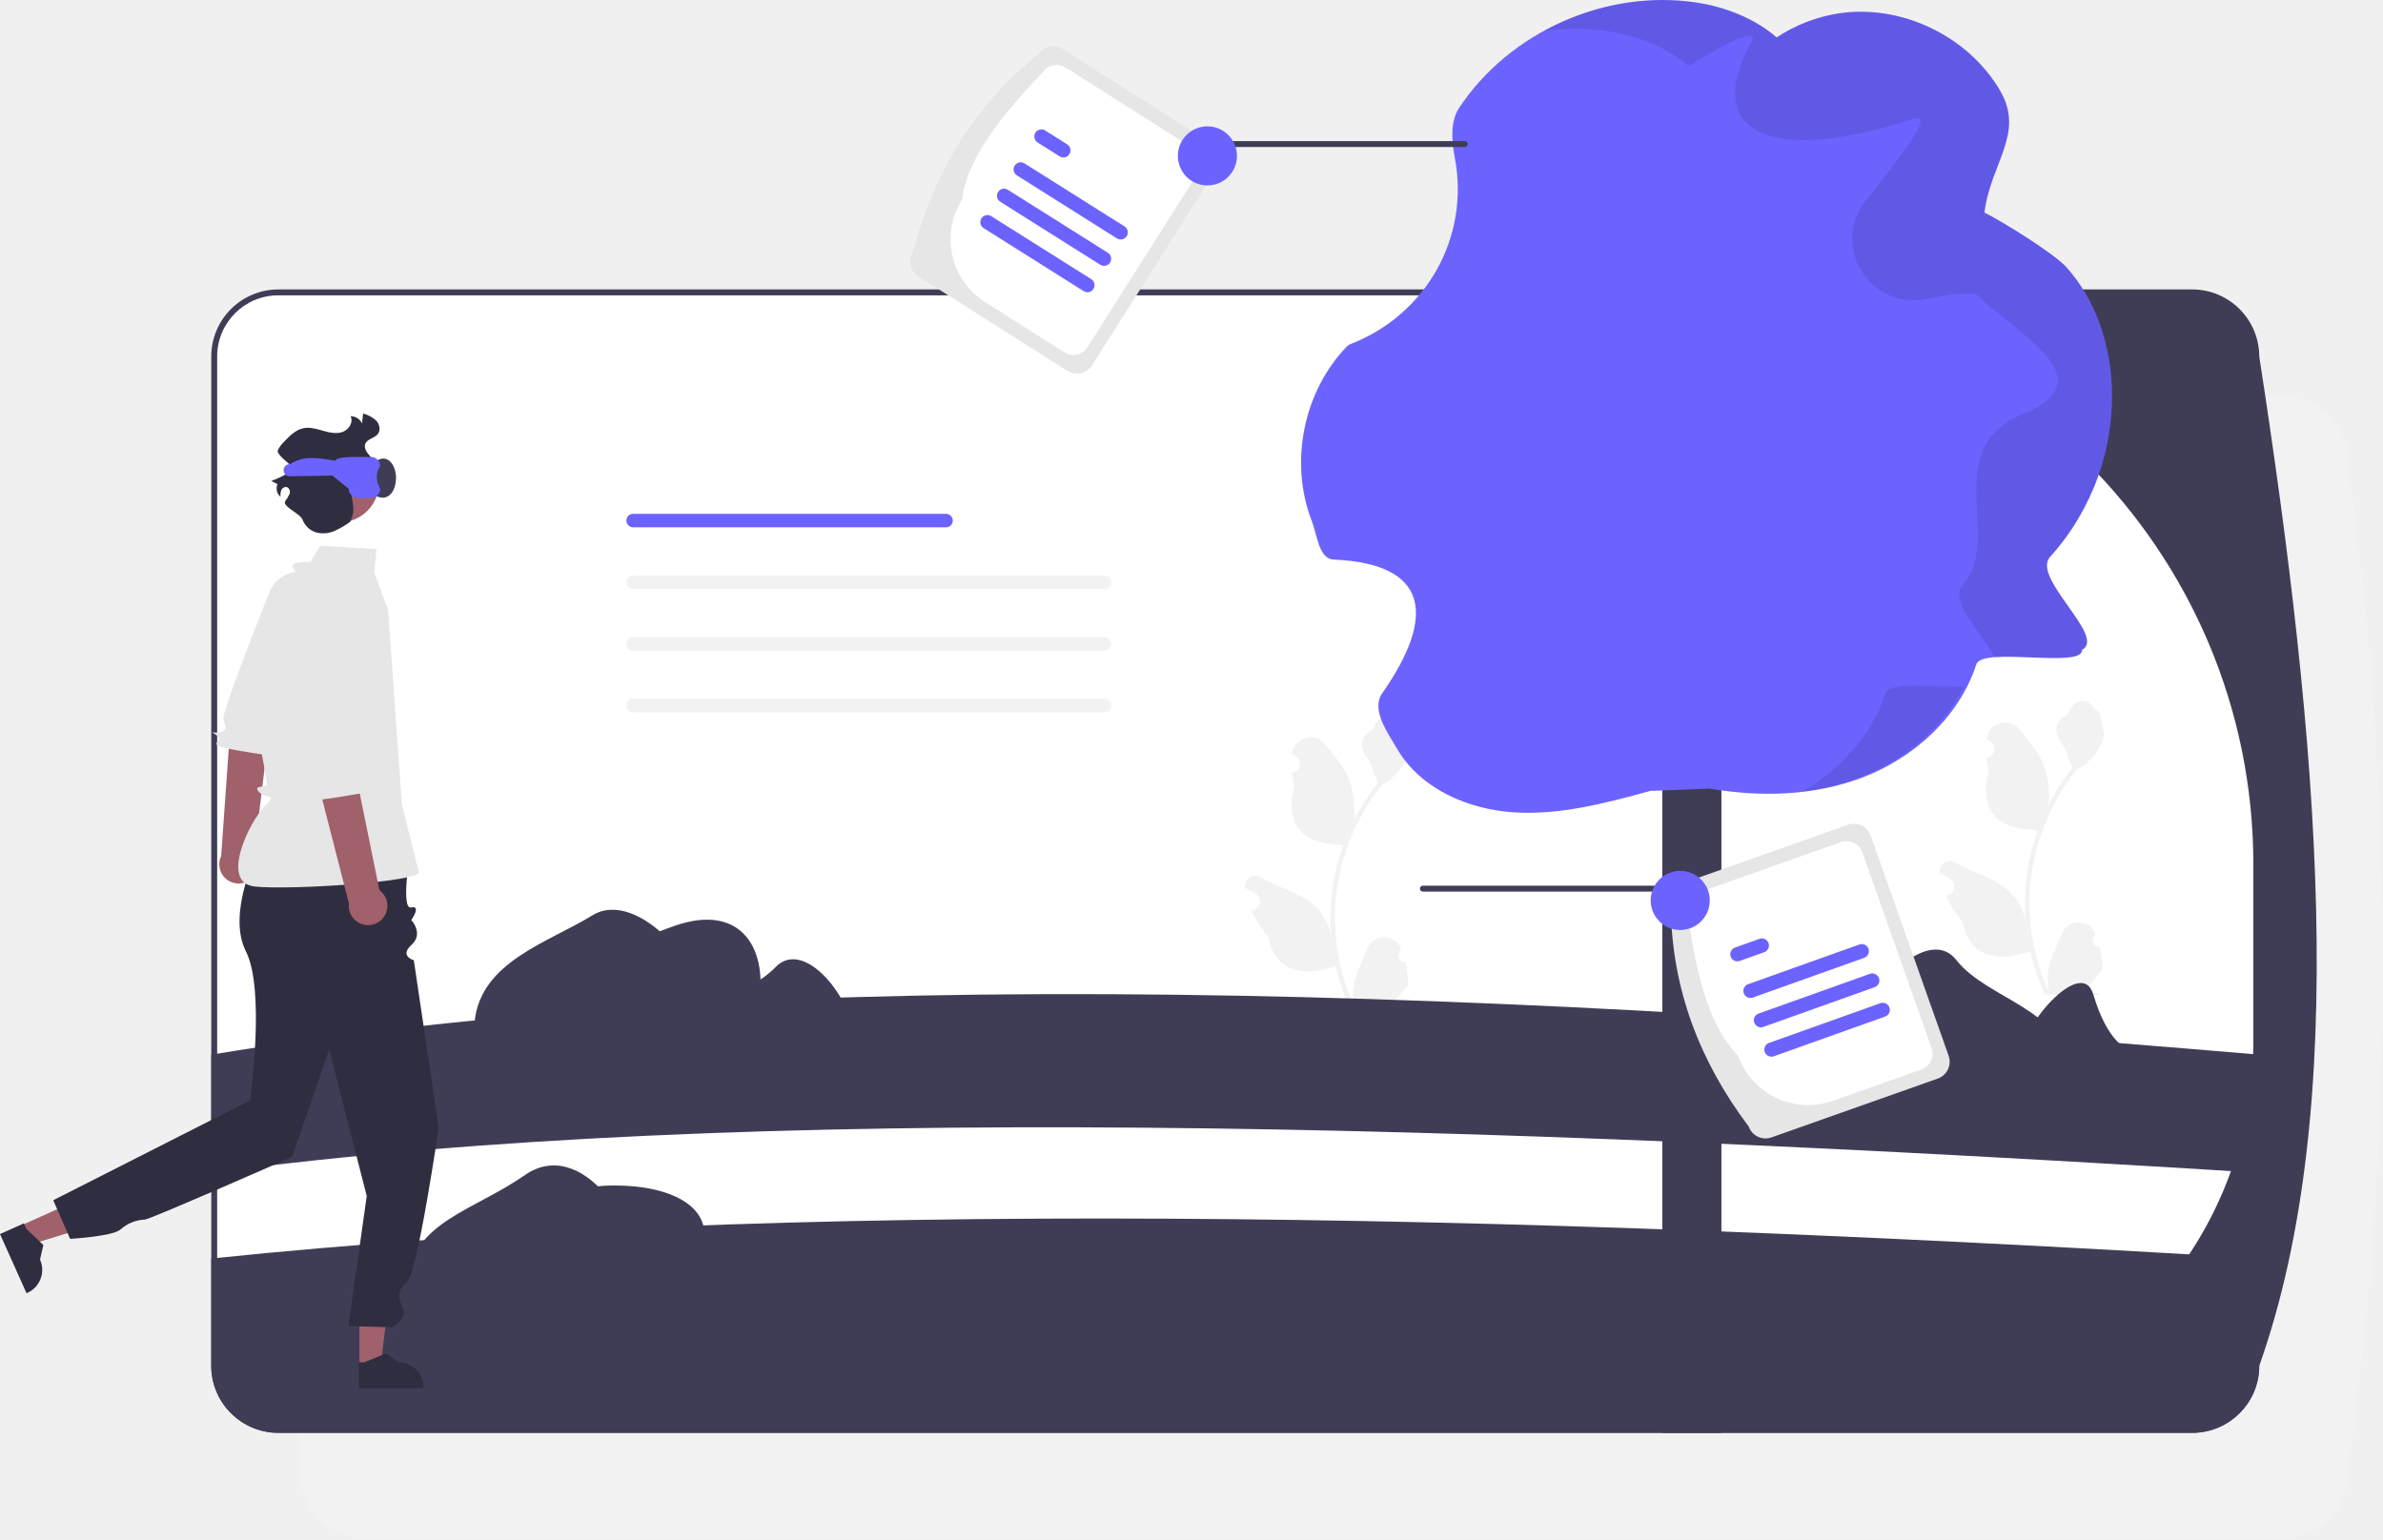
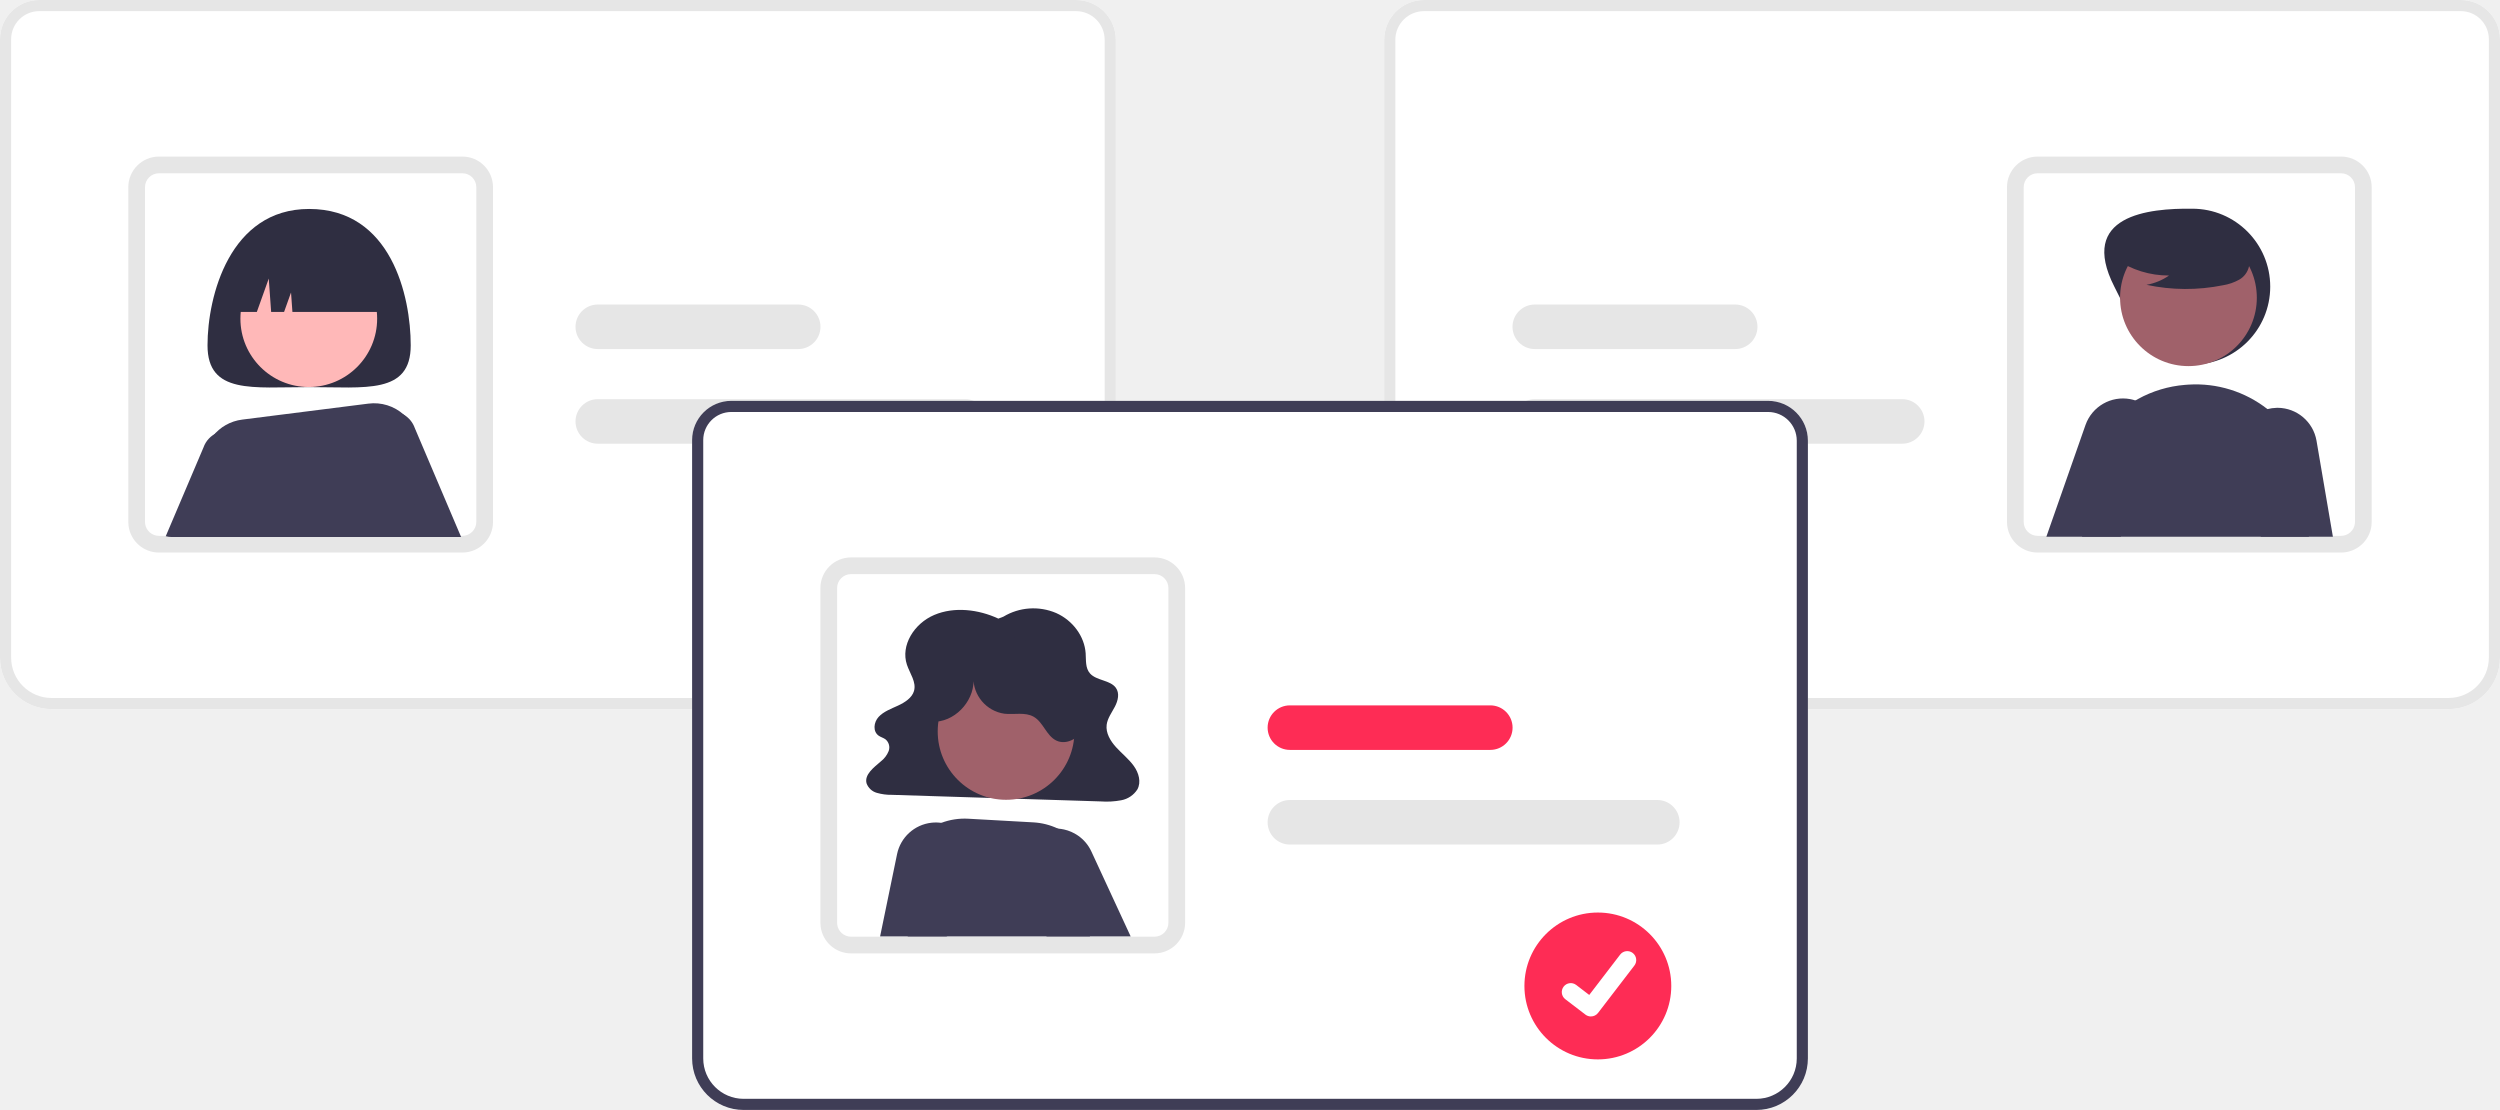
- <svg xmlns="http://www.w3.org/2000/svg" data-name="Layer 1" width="806.352" height="520.956" viewBox="0 0 806.352 520.956">
-   <path d="M968.618,323.478h-647.62a22.717,22.717,0,0,0-22.69,22.69v341.62a22.581,22.581,0,0,0,6.18,15.54c.4.43.82.84,1.25,1.22a22.524,22.524,0,0,0,15.26,5.93h647.62a22.717,22.717,0,0,0,22.69-22.69,1235.16,1235.16,0,0,0,0-341.62A22.717,22.717,0,0,0,968.618,323.478Z" transform="translate(-196.8242 -189.5222)" fill="#f2f2f2" />
-   <path d="M938.618,287.478h-647.62a22.717,22.717,0,0,0-22.69,22.69v341.62a22.581,22.581,0,0,0,6.18,15.54c.4.43.82.84,1.25,1.22a22.524,22.524,0,0,0,15.26,5.93h647.62a22.717,22.717,0,0,0,22.69-22.69v-341.62A22.717,22.717,0,0,0,938.618,287.478Z" transform="translate(-196.8242 -189.5222)" fill="#fff" />
-   <path d="M672.348,515.138a2.269,2.269,0,0,1-1.645-3.933l.155-.618q-.031-.074-.062-.148a6.094,6.094,0,0,0-11.241.042c-1.839,4.428-4.179,8.864-4.756,13.546a18.029,18.029,0,0,0,.316,6.2,72.281,72.281,0,0,1-6.575-30.021,69.766,69.766,0,0,1,.433-7.783q.358-3.178.995-6.31a73.119,73.119,0,0,1,14.5-30.99,19.459,19.459,0,0,0,8.093-8.397,14.843,14.843,0,0,0,1.35-4.056c-.394.052-1.486-5.949-1.188-6.317-.549-.833-1.532-1.247-2.131-2.06-2.982-4.043-7.091-3.337-9.236,2.157-4.582,2.313-4.627,6.148-1.815,9.837,1.789,2.347,2.035,5.522,3.604,8.035-.162.207-.329.407-.491.614a73.591,73.591,0,0,0-7.681,12.169,30.592,30.592,0,0,0-1.826-14.21c-1.748-4.217-5.025-7.769-7.91-11.415a6.279,6.279,0,0,0-11.184,3.083q-.009.081-.017.161.643.363,1.259.77a3.078,3.078,0,0,1-1.241,5.602l-.063.01a30.628,30.628,0,0,0,.807,4.579c-3.702,14.316,4.29,19.53,15.701,19.764.252.129.497.258.749.381a75.115,75.115,0,0,0-4.043,19.028,71.245,71.245,0,0,0,.052,11.503l-.019-.136a18.826,18.826,0,0,0-6.427-10.87c-4.946-4.063-11.933-5.559-17.268-8.824a3.533,3.533,0,0,0-5.411,3.437l.022.143a20.675,20.675,0,0,1,2.319,1.117q.643.363,1.259.77a3.078,3.078,0,0,1-1.241,5.602l-.063.01c-.045.006-.084.013-.129.019a30.655,30.655,0,0,0,5.639,8.829c2.315,12.497,12.256,13.683,22.89,10.044h.006a75.092,75.092,0,0,0,5.044,14.726h18.02c.065-.2.123-.407.181-.607a20.475,20.475,0,0,1-4.986-.297c1.337-1.641,2.674-3.294,4.011-4.935a1.119,1.119,0,0,0,.084-.097c.678-.84,1.363-1.673,2.041-2.512l0-.001a29.991,29.991,0,0,0-.879-7.64Z" transform="translate(-196.8242 -189.5222)" fill="#f2f2f2" />
-   <path d="M961.308,546.478v36.31a22.717,22.717,0,0,1-22.69,22.69h-647.62a22.524,22.524,0,0,1-15.26-5.93c-.43-.38-.85-.79-1.25-1.22a22.581,22.581,0,0,1-6.18-15.54v-36.31C465.46,513.919,707.919,524.941,961.308,546.478Z" transform="translate(-196.8242 -189.5222)" fill="#3f3d56" />
-   <path d="M961.308,586.478v36.31a22.717,22.717,0,0,1-22.69,22.69h-647.62a22.524,22.524,0,0,1-15.26-5.93c-.43-.38-.85-.79-1.25-1.22a22.581,22.581,0,0,1-6.18-15.54v-36.31C449.778,562.194,696.726,570.013,961.308,586.478Z" transform="translate(-196.8242 -189.5222)" fill="#fff" />
-   <path d="M961.308,615.478v36.31a22.717,22.717,0,0,1-22.69,22.69h-647.62a22.524,22.524,0,0,1-15.26-5.93c-.43-.38-.85-.79-1.25-1.22a22.581,22.581,0,0,1-6.18-15.54v-36.31C464.659,595.087,703.882,599.926,961.308,615.478Z" transform="translate(-196.8242 -189.5222)" fill="#3f3d56" />
-   <path d="M907.348,510.138a2.269,2.269,0,0,1-1.645-3.933l.155-.618q-.031-.074-.062-.148a6.094,6.094,0,0,0-11.241.042c-1.839,4.428-4.179,8.864-4.756,13.546a18.029,18.029,0,0,0,.316,6.2,72.281,72.281,0,0,1-6.575-30.021,69.766,69.766,0,0,1,.433-7.783q.358-3.178.995-6.31a73.119,73.119,0,0,1,14.5-30.99,19.459,19.459,0,0,0,8.093-8.397,14.843,14.843,0,0,0,1.35-4.056c-.394.052-1.486-5.949-1.188-6.317-.549-.833-1.532-1.247-2.131-2.06-2.982-4.043-7.091-3.337-9.236,2.157-4.582,2.313-4.627,6.148-1.815,9.837,1.789,2.347,2.035,5.522,3.604,8.035-.162.207-.329.407-.491.614a73.591,73.591,0,0,0-7.681,12.169,30.592,30.592,0,0,0-1.826-14.21c-1.748-4.217-5.025-7.769-7.91-11.415a6.279,6.279,0,0,0-11.184,3.083q-.009.081-.017.161.643.363,1.259.77a3.078,3.078,0,0,1-1.241,5.602l-.063.01a30.628,30.628,0,0,0,.807,4.579c-3.702,14.316,4.29,19.53,15.701,19.764.252.129.497.258.749.381a75.115,75.115,0,0,0-4.043,19.028,71.245,71.245,0,0,0,.052,11.503l-.019-.136a18.826,18.826,0,0,0-6.427-10.87c-4.946-4.063-11.933-5.559-17.268-8.824a3.533,3.533,0,0,0-5.411,3.437l.022.143a20.675,20.675,0,0,1,2.319,1.117q.643.363,1.259.77a3.078,3.078,0,0,1-1.241,5.602l-.063.01c-.045.006-.084.013-.129.019a30.655,30.655,0,0,0,5.639,8.829c2.315,12.497,12.256,13.683,22.89,10.044h.006a75.092,75.092,0,0,0,5.044,14.726h18.02c.065-.2.123-.407.181-.607a20.475,20.475,0,0,1-4.986-.297c1.337-1.641,2.674-3.294,4.011-4.935a1.119,1.119,0,0,0,.084-.097c.678-.84,1.363-1.673,2.041-2.512l0-.001a29.991,29.991,0,0,0-.879-7.64Z" transform="translate(-196.8242 -189.5222)" fill="#f2f2f2" />
-   <path d="M895.842,551.503c0,.326-.005.653-.01.974h-65.91a11.009,11.009,0,0,1-8.043-3.483c.024-.458.063-.911.112-1.364,1.939-18.625,26.178-46.7,36.826-33.153S895.842,531.057,895.842,551.503Z" transform="translate(-196.8242 -189.5222)" fill="#3f3d56" />
-   <path d="M930.919,551.799c.003.228-.003.455-.007.679H884.972a7.673,7.673,0,0,1-5.606-2.428c.017-.319.044-.635.078-.951,1.351-12.982,21.842-35.889,25.668-23.107C914.862,558.569,930.719,538.992,930.919,551.799Z" transform="translate(-196.8242 -189.5222)" fill="#3f3d56" />
-   <path d="M938.618,287.478h-647.62a22.717,22.717,0,0,0-22.69,22.69v341.62a22.581,22.581,0,0,0,6.18,15.54c.4.43.82.84,1.25,1.22a22.524,22.524,0,0,0,15.26,5.93h647.62a22.717,22.717,0,0,0,22.69-22.69c31.111-87.836,20.171-210.865,0-341.62A22.717,22.717,0,0,0,938.618,287.478Zm20.69,254.48A130.52,130.52,0,0,1,828.789,672.478H290.998a20.535,20.535,0,0,1-13.29-4.85,21.375,21.375,0,0,1-2.99-3.1,20.497,20.497,0,0,1-4.41-12.74v-341.62a20.69,20.69,0,0,1,20.69-20.69H766.612c106.424,0,192.697,86.273,192.697,192.697Z" transform="translate(-196.8242 -189.5222)" fill="#3f3d56" />
-   <path d="M414.468,627.422c.005.354-.005.708-.01,1.056H343.026a11.931,11.931,0,0,1-8.717-3.775c.026-.496.069-.987.121-1.478,2.101-20.185,22.911-24.041,39.911-35.93C393.472,573.915,414.121,603.726,414.468,627.422Z" transform="translate(-196.8242 -189.5222)" fill="#3f3d56" />
-   <path d="M430.308,618.766c-.152.194-.004.493-.007.736H380.512a8.316,8.316,0,0,1-6.076-2.631c.018-.346.048-.688.085-1.03,1.465-14.069,13.365-24.626,27.818-25.043C429.283,590.019,443.139,602.453,430.308,618.766Z" transform="translate(-196.8242 -189.5222)" fill="#3f3d56" />
-   <path d="M437.469,539.422c0,.354-.005.707-.011,1.056H366.026a11.931,11.931,0,0,1-8.717-3.775c.026-.496.069-.987.121-1.478,2.101-20.185,24.789-26.661,39.911-35.93S437.469,517.262,437.469,539.422Z" transform="translate(-196.8242 -189.5222)" fill="#3f3d56" />
-   <path d="M453.308,530.766a4.051,4.051,0,0,0-.007.736H403.512a8.316,8.316,0,0,1-6.076-2.631c.018-.346.048-.688.085-1.03,1.465-14.069,14.144-20.343,27.818-25.043C447.923,495.034,457.259,511.023,453.308,530.766Z" transform="translate(-196.8242 -189.5222)" fill="#3f3d56" />
-   <path d="M487.308,544.742a5.918,5.918,0,0,1-.007.736H437.512a8.316,8.316,0,0,1-6.076-2.631c.018-.346.048-.688.085-1.03,1.465-14.069,17.726-14.689,27.818-25.044C468.689,507.179,485.268,526.086,487.308,544.742Z" transform="translate(-196.8242 -189.5222)" fill="#3f3d56" />
-   <rect x="562.484" y="239.956" width="20" height="245" fill="#3f3d56" />
-   <path d="M911.388,319.718c-.74-14.46-5.66-28.98-15.33-39.75-4.22-4.7-22.06-15.72-27.75-18.49,2.16-16.99,13.78-26.79,5.28-41.32-10.79-18.43-33.3-29.24-54.43-26.13a52.688,52.688,0,0,0-21.16,8.16c-7.3-6.38-17.29-10.3-27.02-11.79-30.65-4.7-63.42,9.85-80.48,35.74-2.579,3.913-2.754,9.77-1.41,16.751,5.181,26.907-9.665,53.132-35.203,63.063a3.606,3.606,0,0,0-1.307.837c-14.74,15.25-19.58,39.31-11.87,59.08,1.823,4.68,2.366,12.816,7.367,13.036,32.296,1.422,34.77,19.05,16.456,45.26-3.834,5.487,1.737,13.239,5.207,19.074,7.98,13.43,24.09,20.33,39.69,21.25,15.53.92,30.87-3.19,45.88-7.28l20-.8c17.21,2.97,35.21,2.5,51.52-3.66,17.59-6.65,32.93-20.51,38.75-38.39,1.99-6.11,36.24,1.55,35.73-4.88,8.52-4.35-17.24-24.39-10.79-31.47A81.291,81.291,0,0,0,911.388,319.718Z" transform="translate(-196.8242 -189.5222)" fill="#6c63ff" />
-   <path d="M834.821,424.125c-4.604,14.144-15.176,25.756-28.096,33.29a83.623,83.623,0,0,0,19.104-4.667c14.986-5.665,28.315-16.576,35.54-30.735C851.218,422.022,836.122,420.13,834.821,424.125Z" transform="translate(-196.8242 -189.5222)" opacity="0.1" />
-   <path d="M890.518,378.008a81.291,81.291,0,0,0,20.87-58.29c-.74-14.46-5.66-28.98-15.33-39.75-4.22-4.7-22.06-15.72-27.75-18.49,2.16-16.99,13.78-26.79,5.28-41.32-10.79-18.43-33.3-29.24-54.43-26.13a52.688,52.688,0,0,0-21.16,8.16c-7.3-6.38-17.29-10.3-27.02-11.79-17.688-2.712-36.077.997-51.75,9.587a78.194,78.194,0,0,1,21.992.18c9.73,1.49,19.72,5.41,27.02,11.79,6.38-4.18,24.871-14.851,21.16-8.16-15.862,28.597,2.886,42.633,54.43,26.13,8.208-2.628-2.766,11.151-15.722,27.505-11.977,15.118,1.278,36.95,20.227,33.355,9.255-1.756,16.543-2.635,17.965-1.05,9.67,10.77,44.652,27.758,15.33,39.75s-6.59,42.63-20.87,58.29c-4.531,4.974,6.823,16.338,11.033,24.171,10.38-.804,29.901,2.398,29.515-2.469C909.828,405.128,884.068,385.088,890.518,378.008Z" transform="translate(-196.8242 -189.5222)" opacity="0.1" />
-   <path d="M678.297,491.282h81.433a1,1,0,0,0,0-2H678.297a1,1,0,0,0,0,2Z" transform="translate(-196.8242 -189.5222)" fill="#3f3d56" />
-   <path d="M788.548,570.81c-16.511-21.961-26.054-46.519-26.366-74.518a6.041,6.041,0,0,1,3.676-7.702l56.277-19.912a6.041,6.041,0,0,1,7.702,3.676l26.366,74.518a6.041,6.041,0,0,1-3.676,7.702l-56.277,19.912A6.041,6.041,0,0,1,788.548,570.81Z" transform="translate(-196.8242 -189.5222)" fill="#e6e6e6" />
-   <path d="M784.901,546.775c-9.93-10.04-14.181-27.948-16.951-47.907a5.658,5.658,0,0,1,3.443-7.213L819.759,474.542a5.658,5.658,0,0,1,7.213,3.443l23.463,66.311a5.658,5.658,0,0,1-3.443,7.213L817.03,562.109A25.202,25.202,0,0,1,784.901,546.775Z" transform="translate(-196.8242 -189.5222)" fill="#fff" />
-   <path d="M827.619,513.706l-37.676,13.448a2.4,2.4,0,1,1-1.614-4.521l37.676-13.448a2.4,2.4,0,0,1,1.614,4.521Z" transform="translate(-196.8242 -189.5222)" fill="#6c63ff" />
-   <path d="M793.807,511.799l-8.289,2.959a2.4,2.4,0,1,1-1.614-4.521l8.289-2.959a2.4,2.4,0,1,1,1.614,4.521Z" transform="translate(-196.8242 -189.5222)" fill="#6c63ff" />
-   <path d="M834.714,533.582l-37.676,13.448a2.4,2.4,0,1,1-1.614-4.521l37.676-13.448a2.4,2.4,0,0,1,1.614,4.521Z" transform="translate(-196.8242 -189.5222)" fill="#6c63ff" />
-   <path d="M831.167,523.644,793.491,537.093a2.4,2.4,0,1,1-1.614-4.521l37.676-13.448a2.4,2.4,0,0,1,1.614,4.521Z" transform="translate(-196.8242 -189.5222)" fill="#6c63ff" />
-   <circle cx="568.557" cy="304.76" r="10" fill="#6c63ff" />
-   <path d="M692.466,239.282H611.033a1,1,0,0,1,0-2h81.433a1,1,0,0,1,0,2Z" transform="translate(-196.8242 -189.5222)" fill="#3f3d56" />
-   <path d="M505.727,274.754c7.072-26.55,20.491-49.224,42.316-66.764a6.041,6.041,0,0,1,8.327-1.866l50.421,31.958a6.041,6.041,0,0,1,1.866,8.327L566.342,313.173a6.041,6.041,0,0,1-8.327,1.866l-50.422-31.958A6.041,6.041,0,0,1,505.727,274.754Z" transform="translate(-196.8242 -189.5222)" fill="#e6e6e6" />
-   <path d="M522.376,257.04c1.762-14.011,13.22-28.415,27.205-42.922a5.658,5.658,0,0,1,7.799-1.748l43.333,27.465a5.658,5.658,0,0,1,1.748,7.799l-37.656,59.411a5.658,5.658,0,0,1-7.799,1.748L530.162,291.779A25.202,25.202,0,0,1,522.376,257.04Z" transform="translate(-196.8242 -189.5222)" fill="#fff" />
-   <path d="M574.768,270.209,540.92,248.886a2.4,2.4,0,1,1,2.559-4.062l33.848,21.322a2.4,2.4,0,1,1-2.559,4.062Z" transform="translate(-196.8242 -189.5222)" fill="#6c63ff" />
-   <path d="M555.382,242.44l-7.447-4.691a2.4,2.4,0,0,1,2.559-4.062l7.447,4.691a2.4,2.4,0,0,1-2.559,4.062Z" transform="translate(-196.8242 -189.5222)" fill="#6c63ff" />
-   <path d="M563.519,288.065l-33.848-21.322a2.4,2.4,0,0,1,2.559-4.062l33.848,21.322a2.4,2.4,0,1,1-2.559,4.062Z" transform="translate(-196.8242 -189.5222)" fill="#6c63ff" />
-   <path d="M569.143,279.137l-33.848-21.322a2.4,2.4,0,0,1,2.559-4.062l33.848,21.322a2.4,2.4,0,1,1-2.559,4.062Z" transform="translate(-196.8242 -189.5222)" fill="#6c63ff" />
-   <circle cx="408.557" cy="52.76" r="10" fill="#6c63ff" />
-   <path d="M516.945,368.001H411.068a2.283,2.283,0,1,1,0-4.566H516.945a2.283,2.283,0,0,1,0,4.566Z" transform="translate(-196.8242 -189.5222)" fill="#6c63ff" />
-   <path d="M570.541,388.875H411.068a2.283,2.283,0,1,1,0-4.566H570.541a2.283,2.283,0,0,1,0,4.566Z" transform="translate(-196.8242 -189.5222)" fill="#f2f2f2" />
-   <path d="M570.544,405.179h-159.48a2.285,2.285,0,0,0,0,4.57h159.48a2.285,2.285,0,0,0,0-4.57Z" transform="translate(-196.8242 -189.5222)" fill="#f2f2f2" />
-   <path d="M570.541,430.623H411.068a2.283,2.283,0,1,1,0-4.566H570.541a2.283,2.283,0,0,1,0,4.566Z" transform="translate(-196.8242 -189.5222)" fill="#f2f2f2" />
-   <path d="M282.87,478.219l4.805-39.536-13.077-.94-2.933,41.458a6.532,6.532,0,1,0,11.205-.981Z" transform="translate(-196.8242 -189.5222)" fill="#a0616a" />
-   <path d="M299.662,383.162l0,0a10.989,10.989,0,0,0-11.696,6.826c-5.497,13.817-16.099,40.928-15.524,43.037.775,2.841,1.55,3.099-.516,4.133s-4.908-.774-2.066,1.034-.775,2.325.517,3.616,22.731,4.129,22.731,4.129-4.734-14.396-3.144-16.497,6.757.482,4.174-2.101-4.989-3.296-1.978-4.489,5.648-2.513,5.648-2.513l10.294-21.539A10.995,10.995,0,0,0,299.662,383.162Z" transform="translate(-196.8242 -189.5222)" fill="#e6e6e6" />
-   <polygon points="121.63 462.438 128.77 462.437 132.166 434.897 121.628 434.897 121.63 462.438" fill="#a0616a" />
-   <path d="M318.203,659.409l21.957-.001V659.13a8.547,8.547,0,0,0-8.546-8.546h-.001l-4.011-3.043-7.483,3.043-1.917 0Z" transform="translate(-196.8242 -189.5222)" fill="#2f2e41" />
-   <polygon points="6.899 414.859 9.821 421.374 36.341 413.204 32.028 403.589 6.899 414.859" fill="#a0616a" />
-   <path d="M196.824,607.2l8.985,20.034.253-.114a8.547,8.547,0,0,0,4.301-11.295l-0-0,1.135-4.905-5.839-5.583-.784-1.749Z" transform="translate(-196.8242 -189.5222)" fill="#2f2e41" />
-   <circle cx="114.696" cy="163.251" r="13.617" fill="#a0616a" />
-   <path d="M335.722,478.953l-51.458-1.634s-10.888,21.07-4.219,34.222,1.389,50.412,1.389,50.412l-66.598,33.801,5.718,13.069s14.702-.817,17.153-3.267a13.203,13.203,0,0,1,8.168-3.267c1.634,0,49.825-21.237,49.825-21.237L308.219,544.779l12.704,49.548-6.229,44.029,14.871.391s5.129-2.577,3.601-6.449-2.318-5.557,1.344-8.798,10.755-52.327,10.755-52.327l-8.412-56.639s-5.01-1.41-.777-5.233-.093-8.385-.093-8.385,3.58-5.064-.047-4.251-.214-19.346-.214-19.346" transform="translate(-196.8242 -189.5222)" fill="#2f2e41" />
-   <path d="M324.221,375.399l-19-1.177-3.322,5.499s-7.48-.418-5.846,2.032.684.444-1.7,2.264-5.603,2.143-3.994,3.615c.235.215.14.85-.193,1.778a105.082,105.082,0,0,0-4.681,55.777c1.117,5.685,1.829,9.833,1.583,10.078-.817.817-4.901,0-2.45,2.45s6.534,0,1.634,4.901-15.191,25.654-3.267,26.954,56.359-1.634,55.542-4.901L332.808,461.8l-4.656-65.805L323.486,383.426Z" transform="translate(-196.8242 -189.5222)" fill="#e6e6e6" />
-   <path d="M325.214,490.827l-7.938-39.028-12.704,3.241,10.321,40.259a6.532,6.532,0,1,0,10.321-4.473Z" transform="translate(-196.8242 -189.5222)" fill="#a0616a" />
-   <path d="M311.1,395.336l0,0a10.989,10.989,0,0,0-8.939,10.173c-.848,14.846-2.338,43.918-1.125,45.738,1.634,2.45,2.45,2.45.817,4.084s-4.901.817-1.634,1.634,0,2.45,1.634,3.267,22.87-3.267,22.87-3.267-9.042-12.162-8.197-14.657,6.563-1.679,3.296-3.312-5.775-1.55-3.296-3.634,4.564-4.169,4.564-4.169l2.958-23.689A10.995,10.995,0,0,0,311.1,395.336Z" transform="translate(-196.8242 -189.5222)" fill="#e6e6e6" />
-   <path d="M315.625,365.895a28.435,28.435,0,0,1-5.539,3.302,9.555,9.555,0,0,1-6.316.523,7.214,7.214,0,0,1-4.588-4.348c-.75-2.051-7.018-4.447-5.836-6.283a10.361,10.361,0,0,0,1.464-2.402,1.82,1.82,0,0,0-.968-2.331,1.7,1.7,0,0,0-1.821,1.049,4.964,4.964,0,0,0-.284,2.241,3.65,3.65,0,0,1-1.001-4.259l-2.118-1.064c1.828-.712,8.786-3.597,7.24-4.805-1.308-1.022-5.519-4.34-5.049-5.536a9.944,9.944,0,0,1,2.269-3.084c1.826-1.906,3.817-3.907,6.402-4.442,2.209-.457,4.472.242,6.642.858s4.518,1.153,6.642.396,3.737-3.337,2.674-5.326a4.247,4.247,0,0,1,3.884,2.444l.364-3.35a10.715,10.715,0,0,1,4.382,2.343c1.159,1.206,1.652,3.23.642,4.563-1.12,1.477-3.624,1.646-4.287,3.377-.582,1.519.679,3.055,1.731,4.295s1.972,3.165.868,4.359c-.914.988-2.518.674-3.821,1.012-1.965.51-3.174,2.581-3.431,4.595a24.851,24.851,0,0,0,.452,6.055,8.826,8.826,0,0,1-.897,5.897" transform="translate(-196.8242 -189.5222)" fill="#2f2e41" />
-   <path d="M324.308,357.478h0c-1.392,0-2.935-.54-2.935-1.932v-8.843c0-1.392,1.543-1.224,2.935-1.224h0c3.471-2.326,6.412,1.066,6.529,5.646h0C330.797,356.066,328.08,359.224,324.308,357.478Z" transform="translate(-196.8242 -189.5222)" fill="#3f3d56" />
-   <path d="M322.37,344.181h-4.445c-1.486,0-7.323-.102-7.617,1.297-7.844-1.389-10.927-1.426-15.481,1.154a2.042,2.042,0,1,0,0,4.084l14.481-.238,5.53,4.502a3.087,3.087,0,0,0,3.087,3.087h4.445A3.087,3.087,0,0,0,325.457,354.98c-1.424-2.751-1.66-5.352,0-7.712A3.087,3.087,0,0,0,322.37,344.181Z" transform="translate(-196.8242 -189.5222)" fill="#6c63ff" />
+ <svg xmlns="http://www.w3.org/2000/svg" data-name="Layer 1" width="898.098" height="398.742" viewBox="0 0 898.098 398.742">
+   <path d="M533.289,505.371H169.451a18.521,18.521,0,0,1-18.5-18.5V264.717a14.104,14.104,0,0,1,14.088-14.088H537.492a14.313,14.313,0,0,1,14.297,14.297V486.871A18.521,18.521,0,0,1,533.289,505.371Z" transform="translate(-150.9509 -250.6289)" fill="#fff" />
+   <path d="M533.289,505.371H169.451a18.521,18.521,0,0,1-18.5-18.5V264.717a14.104,14.104,0,0,1,14.088-14.088H537.492a14.313,14.313,0,0,1,14.297,14.297V486.871A18.521,18.521,0,0,1,533.289,505.371ZM165.039,254.629a10.1,10.1,0,0,0-10.088,10.088v222.154a14.517,14.517,0,0,0,14.5,14.5H533.289a14.517,14.517,0,0,0,14.5-14.5V264.926a10.309,10.309,0,0,0-10.297-10.297Z" transform="translate(-150.9509 -250.6289)" fill="#e6e6e6" />
+   <path d="M317.062,449.125h-109.02a11.018,11.018,0,0,1-10.905-9.563,9.975,9.975,0,0,1-.095-1.437v-120.25a11.012,11.012,0,0,1,11-11h109.02a11.012,11.012,0,0,1,11,11v120.25A11.012,11.012,0,0,1,317.062,449.125Zm-109.02-136.25a5.006,5.006,0,0,0-5,5v120.25a4.261,4.261,0,0,0,.038.615,5.015,5.015,0,0,0,4.962,4.385h109.02a5.006,5.006,0,0,0,5-5v-120.25a5.006,5.006,0,0,0-5-5Z" transform="translate(-150.9509 -250.6289)" fill="#e6e6e6" />
+   <path d="M497.698,410.025h-132a8,8,0,1,1,0-16h132a8,8,0,0,1,0,16Z" transform="translate(-150.9509 -250.6289)" fill="#e6e6e6" />
+   <path d="M437.698,376.025h-72a8,8,0,1,1,0-16h72a8,8,0,0,1,0,16Z" transform="translate(-150.9509 -250.6289)" fill="#e6e6e6" />
+   <path d="M298.499,374.695c0,17.673-16.342,15-36.5,15s-36.5,2.673-36.5-15,7.982-49,36.5-49C291.499,325.695,298.499,357.022,298.499,374.695Z" transform="translate(-150.9509 -250.6289)" fill="#2f2e41" />
+   <path d="M299.975,404.439a9.064,9.064,0,0,0-3.96-4.84,7.867,7.867,0,0,0-1.12-.57,9.054,9.054,0,0,0-11.98,11.47l14.54,33.05H316.605Z" transform="translate(-150.9509 -250.6289)" fill="#3f3d56" />
+   <path d="M236.525,406.239a9.055,9.055,0,0,0-12.49,5.17l-13.54,31.85a7.876,7.876,0,0,0,2.13.29h16.99l11.479-26.08A9.037,9.037,0,0,0,236.525,406.239Z" transform="translate(-150.9509 -250.6289)" fill="#3f3d56" />
+   <circle cx="110.926" cy="114.475" r="24.561" fill="#ffb8b8" />
+   <path d="M296.445,399.989c-.14-.13-.28-.27-.43-.39a15.953,15.953,0,0,0-12.75-3.97l-45.26,5.73a16.062,16.062,0,0,0-14.02,17.44c.62,6.98,1.62,15.79,3.22,24.75h71.5l2.63-30.56A16.035,16.035,0,0,0,296.445,399.989Z" transform="translate(-150.9509 -250.6289)" fill="#3f3d56" />
+   <path d="M233.499,362.695v0h9.714l4.286-12,.857,12h4.643l2.5-7,.5,7h34.5v0a26,26,0,0,0-26-26h-5A26,26,0,0,0,233.499,362.695Z" transform="translate(-150.9509 -250.6289)" fill="#2f2e41" />
+   <path d="M648.211,486.871V264.926a14.313,14.313,0,0,1,14.297-14.297h372.453a14.104,14.104,0,0,1,14.088,14.088v222.154a18.521,18.521,0,0,1-18.5,18.5H666.711A18.521,18.521,0,0,1,648.211,486.871Z" transform="translate(-150.9509 -250.6289)" fill="#fff" />
+   <path d="M648.211,486.871V264.926a14.313,14.313,0,0,1,14.297-14.297h372.453a14.104,14.104,0,0,1,14.088,14.088v222.154a18.521,18.521,0,0,1-18.5,18.5H666.711A18.521,18.521,0,0,1,648.211,486.871Zm14.297-232.242a10.309,10.309,0,0,0-10.297,10.297V486.871a14.517,14.517,0,0,0,14.5,14.5h363.838a14.517,14.517,0,0,0,14.5-14.5V264.717a10.1,10.1,0,0,0-10.088-10.088Z" transform="translate(-150.9509 -250.6289)" fill="#e6e6e6" />
+   <path d="M871.938,438.125v-120.25a11.012,11.012,0,0,1,11-11h109.02a11.012,11.012,0,0,1,11,11v120.25a9.975,9.975,0,0,1-.095,1.437,11.018,11.018,0,0,1-10.905,9.563h-109.02A11.012,11.012,0,0,1,871.938,438.125Zm11-125.25a5.006,5.006,0,0,0-5,5v120.25a5.006,5.006,0,0,0,5,5h109.02a5.015,5.015,0,0,0,4.962-4.385,4.261,4.261,0,0,0,.038-.615v-120.25a5.006,5.006,0,0,0-5-5Z" transform="translate(-150.9509 -250.6289)" fill="#e6e6e6" />
+   <path d="M694.302,402.025a8.009,8.009,0,0,1,8-8h132a8,8,0,1,1,0,16h-132A8.009,8.009,0,0,1,694.302,402.025Z" transform="translate(-150.9509 -250.6289)" fill="#e6e6e6" />
+   <path d="M694.302,368.025a8.009,8.009,0,0,1,8-8h72a8,8,0,1,1,0,16h-72A8.009,8.009,0,0,1,694.302,368.025Z" transform="translate(-150.9509 -250.6289)" fill="#e6e6e6" />
+   <path d="M910.505,353.605c7.011,13.784,12.536,28,28,28a28,28,0,0,0,0-56C922.79,325.408,897.457,327.949,910.505,353.605Z" transform="translate(-150.9509 -250.6289)" fill="#2f2e41" />
+   <circle cx="786.177" cy="106.96" r="24.561" fill="#a0616a" />
+   <path d="M970.66,402.359a42.79,42.79,0,0,0-5.15-4.76,41.725,41.725,0,0,0-28.39-8.8q-.615.03-1.23.09a41.825,41.825,0,0,0-30.16,16.64,42.346,42.346,0,0,0-7.52,34.15c.27,1.25.51,2.51.74,3.77h81.42l.94-6.3A42.094,42.094,0,0,0,970.66,402.359Z" transform="translate(-150.9509 -250.6289)" fill="#3f3d56" />
+   <path d="M983.13,408.929a14.254,14.254,0,0,0-13.93-11.8c-.13,0-.27.01-.4.01a14.347,14.347,0,0,0-3.29.46,14.2,14.2,0,0,0-10.06,17.43l7.69,28.42H989.02Z" transform="translate(-150.9509 -250.6289)" fill="#3f3d56" />
+   <path d="M926.18,401.479a14.175,14.175,0,0,0-4.09-4.88,13.769,13.769,0,0,0-4.02-2.1,13.358,13.358,0,0,0-1.81-.48,14.272,14.272,0,0,0-16.1,9.24l-14.08,40.19H912.8l13.63-29.56A14.091,14.091,0,0,0,926.18,401.479Z" transform="translate(-150.9509 -250.6289)" fill="#3f3d56" />
+   <path d="M911.064,343.708a33.405,33.405,0,0,0,19.091,5.9,20.471,20.471,0,0,1-8.114,3.338,67.359,67.359,0,0,0,27.514.155,17.807,17.807,0,0,0,5.76-1.978,7.289,7.289,0,0,0,3.555-4.755c.604-3.449-2.083-6.582-4.876-8.693A35.967,35.967,0,0,0,923.77,331.635c-3.376.873-6.759,2.347-8.951,5.059s-2.843,6.891-.753,9.684Z" transform="translate(-150.9509 -250.6289)" fill="#2f2e41" />
+   <path d="M781.919,649.371H418.081a18.521,18.521,0,0,1-18.5-18.5V408.717a14.104,14.104,0,0,1,14.088-14.088H786.122a14.313,14.313,0,0,1,14.297,14.297V630.871A18.521,18.521,0,0,1,781.919,649.371Z" transform="translate(-150.9509 -250.6289)" fill="#fff" />
+   <path d="M781.919,649.371H418.081a18.521,18.521,0,0,1-18.5-18.5V408.717a14.104,14.104,0,0,1,14.088-14.088H786.122a14.313,14.313,0,0,1,14.297,14.297V630.871A18.521,18.521,0,0,1,781.919,649.371ZM413.669,398.629a10.1,10.1,0,0,0-10.088,10.088v222.154a14.517,14.517,0,0,0,14.5,14.5H781.919a14.517,14.517,0,0,0,14.5-14.5V408.926a10.309,10.309,0,0,0-10.297-10.297Z" transform="translate(-150.9509 -250.6289)" fill="#3f3d56" />
+   <path d="M565.692,593.125h-109.02a11.018,11.018,0,0,1-10.905-9.563,9.976,9.976,0,0,1-.095-1.437v-120.25a11.012,11.012,0,0,1,11-11h109.02a11.012,11.012,0,0,1,11,11v120.25A11.012,11.012,0,0,1,565.692,593.125Zm-109.02-136.25a5.006,5.006,0,0,0-5,5v120.25a4.262,4.262,0,0,0,.038.615,5.015,5.015,0,0,0,4.962,4.385h109.02a5.006,5.006,0,0,0,5-5v-120.25a5.006,5.006,0,0,0-5-5Z" transform="translate(-150.9509 -250.6289)" fill="#e6e6e6" />
+   <path d="M509.599,472.859c-7.097-3.302-15.81-4.384-23.032-1.316s-12.145,10.932-9.809,17.891c1.059,3.155,3.47,6.258,2.531,9.445-.723,2.453-3.245,4.072-5.723,5.224s-5.187,2.12-6.978,4.062-2.165,5.285.073,6.791c.737.496,1.659.732,2.374,1.254a3.772,3.772,0,0,1,1.164,4.222,8.893,8.893,0,0,1-2.851,3.751c-2.541,2.191-5.898,4.698-5.109,7.809a5.478,5.478,0,0,0,3.697,3.458,18.367,18.367,0,0,0,5.427.716l74.966,2.362a28.423,28.423,0,0,0,7.402-.413,8.762,8.762,0,0,0,5.813-3.905c1.436-2.657.493-5.931-1.28-8.412s-4.282-4.439-6.355-6.717-3.769-5.123-3.404-8.067c.293-2.357,1.847-4.395,2.963-6.537s1.764-4.818.319-6.789c-2.037-2.777-6.927-2.526-9.243-5.113-1.748-1.953-1.41-4.763-1.584-7.281-.418-6.057-4.611-11.776-10.58-14.433a20.831,20.831,0,0,0-18.953,1.291Z" transform="translate(-150.9509 -250.6289)" fill="#2f2e41" />
+   <circle cx="361.422" cy="262.756" r="24.561" fill="#a0616a" />
+   <path d="M544.619,569.665a23.788,23.788,0,0,0-12.68-20.9c-.31-.17-.63-.32-.95-.47a23.619,23.619,0,0,0-8.81-2.24l-23.38-1.31a23.6,23.6,0,0,0-9.7,1.49,22.661,22.661,0,0,0-2.21.96,23.54,23.54,0,0,0-6.12,4.35,23.806,23.806,0,0,0-7.06,17.94l.42,9.91,2.94,7.63h65.37a17.96,17.96,0,0,0,2.1-3.18A15.919,15.919,0,0,0,544.619,569.665Z" transform="translate(-150.9509 -250.6289)" fill="#3f3d56" />
+   <path d="M543.019,556.525a14.143,14.143,0,0,0-4.84-5.74,14.451,14.451,0,0,0-5.01-2.18,14.665,14.665,0,0,0-2.18-.31,14.087,14.087,0,0,0-4.3.37,14.274,14.274,0,0,0-9.19,20.49l8.99,17.02.45.85H557.13Z" transform="translate(-150.9509 -250.6289)" fill="#3f3d56" />
+   <path d="M493.609,547.655a14.341,14.341,0,0,0-4.51-1.42,13.898,13.898,0,0,0-3.53-.05,14.257,14.257,0,0,0-12.36,11.29l-6.09,29.55h23.82l4.45-1.82,5.54-21.26A14.32,14.32,0,0,0,493.609,547.655Z" transform="translate(-150.9509 -250.6289)" fill="#3f3d56" />
+   <path d="M487.246,509.893c7.756-.623,14.196-8.371,13.39-16.111A13.009,13.009,0,0,0,511.777,507.028c3.558.392,7.458-.684,10.555,1.11,3.43,1.988,4.528,6.816,8.101,8.533,3.453,1.659,7.838-.604,9.543-4.033s1.287-7.55.157-11.21a31.652,31.652,0,0,0-52.69-12.975c-3.261,3.28-5.851,7.461-6.271,12.068s1.717,9.605,5.854,11.675Z" transform="translate(-150.9509 -250.6289)" fill="#2f2e41" />
+   <path d="M746.328,554.025h-132a8,8,0,1,1,0-16h132a8,8,0,0,1,0,16Z" transform="translate(-150.9509 -250.6289)" fill="#e6e6e6" />
+   <path d="M686.328,520.025h-72a8,8,0,1,1,0-16h72a8,8,0,0,1,0,16Z" transform="translate(-150.9509 -250.6289)" fill="#fe2c55" />
+   <path d="M724.961,578.449a26.378,26.378,0,0,0-0,52.756h0a26.378,26.378,0,0,0,0-52.756Z" transform="translate(-150.9509 -250.6289)" fill="#fe2c55" />
+   <path id="f276b720-7c73-4755-84a7-b208d54eb1fc-211" data-name="Path 395" d="M722.458,615.782a3.201,3.201,0,0,1-1.926-.64l-.034-.026-7.254-5.549a3.224,3.224,0,0,1,3.923-5.117l4.699,3.603,11.103-14.485a3.222,3.222,0,0,1,4.518-.597l.001.001-.069.096.071-.096a3.226,3.226,0,0,1,.596,4.519l-13.059,17.03a3.224,3.224,0,0,1-2.564,1.257Z" transform="translate(-150.9509 -250.6289)" fill="#fff" />
</svg>
